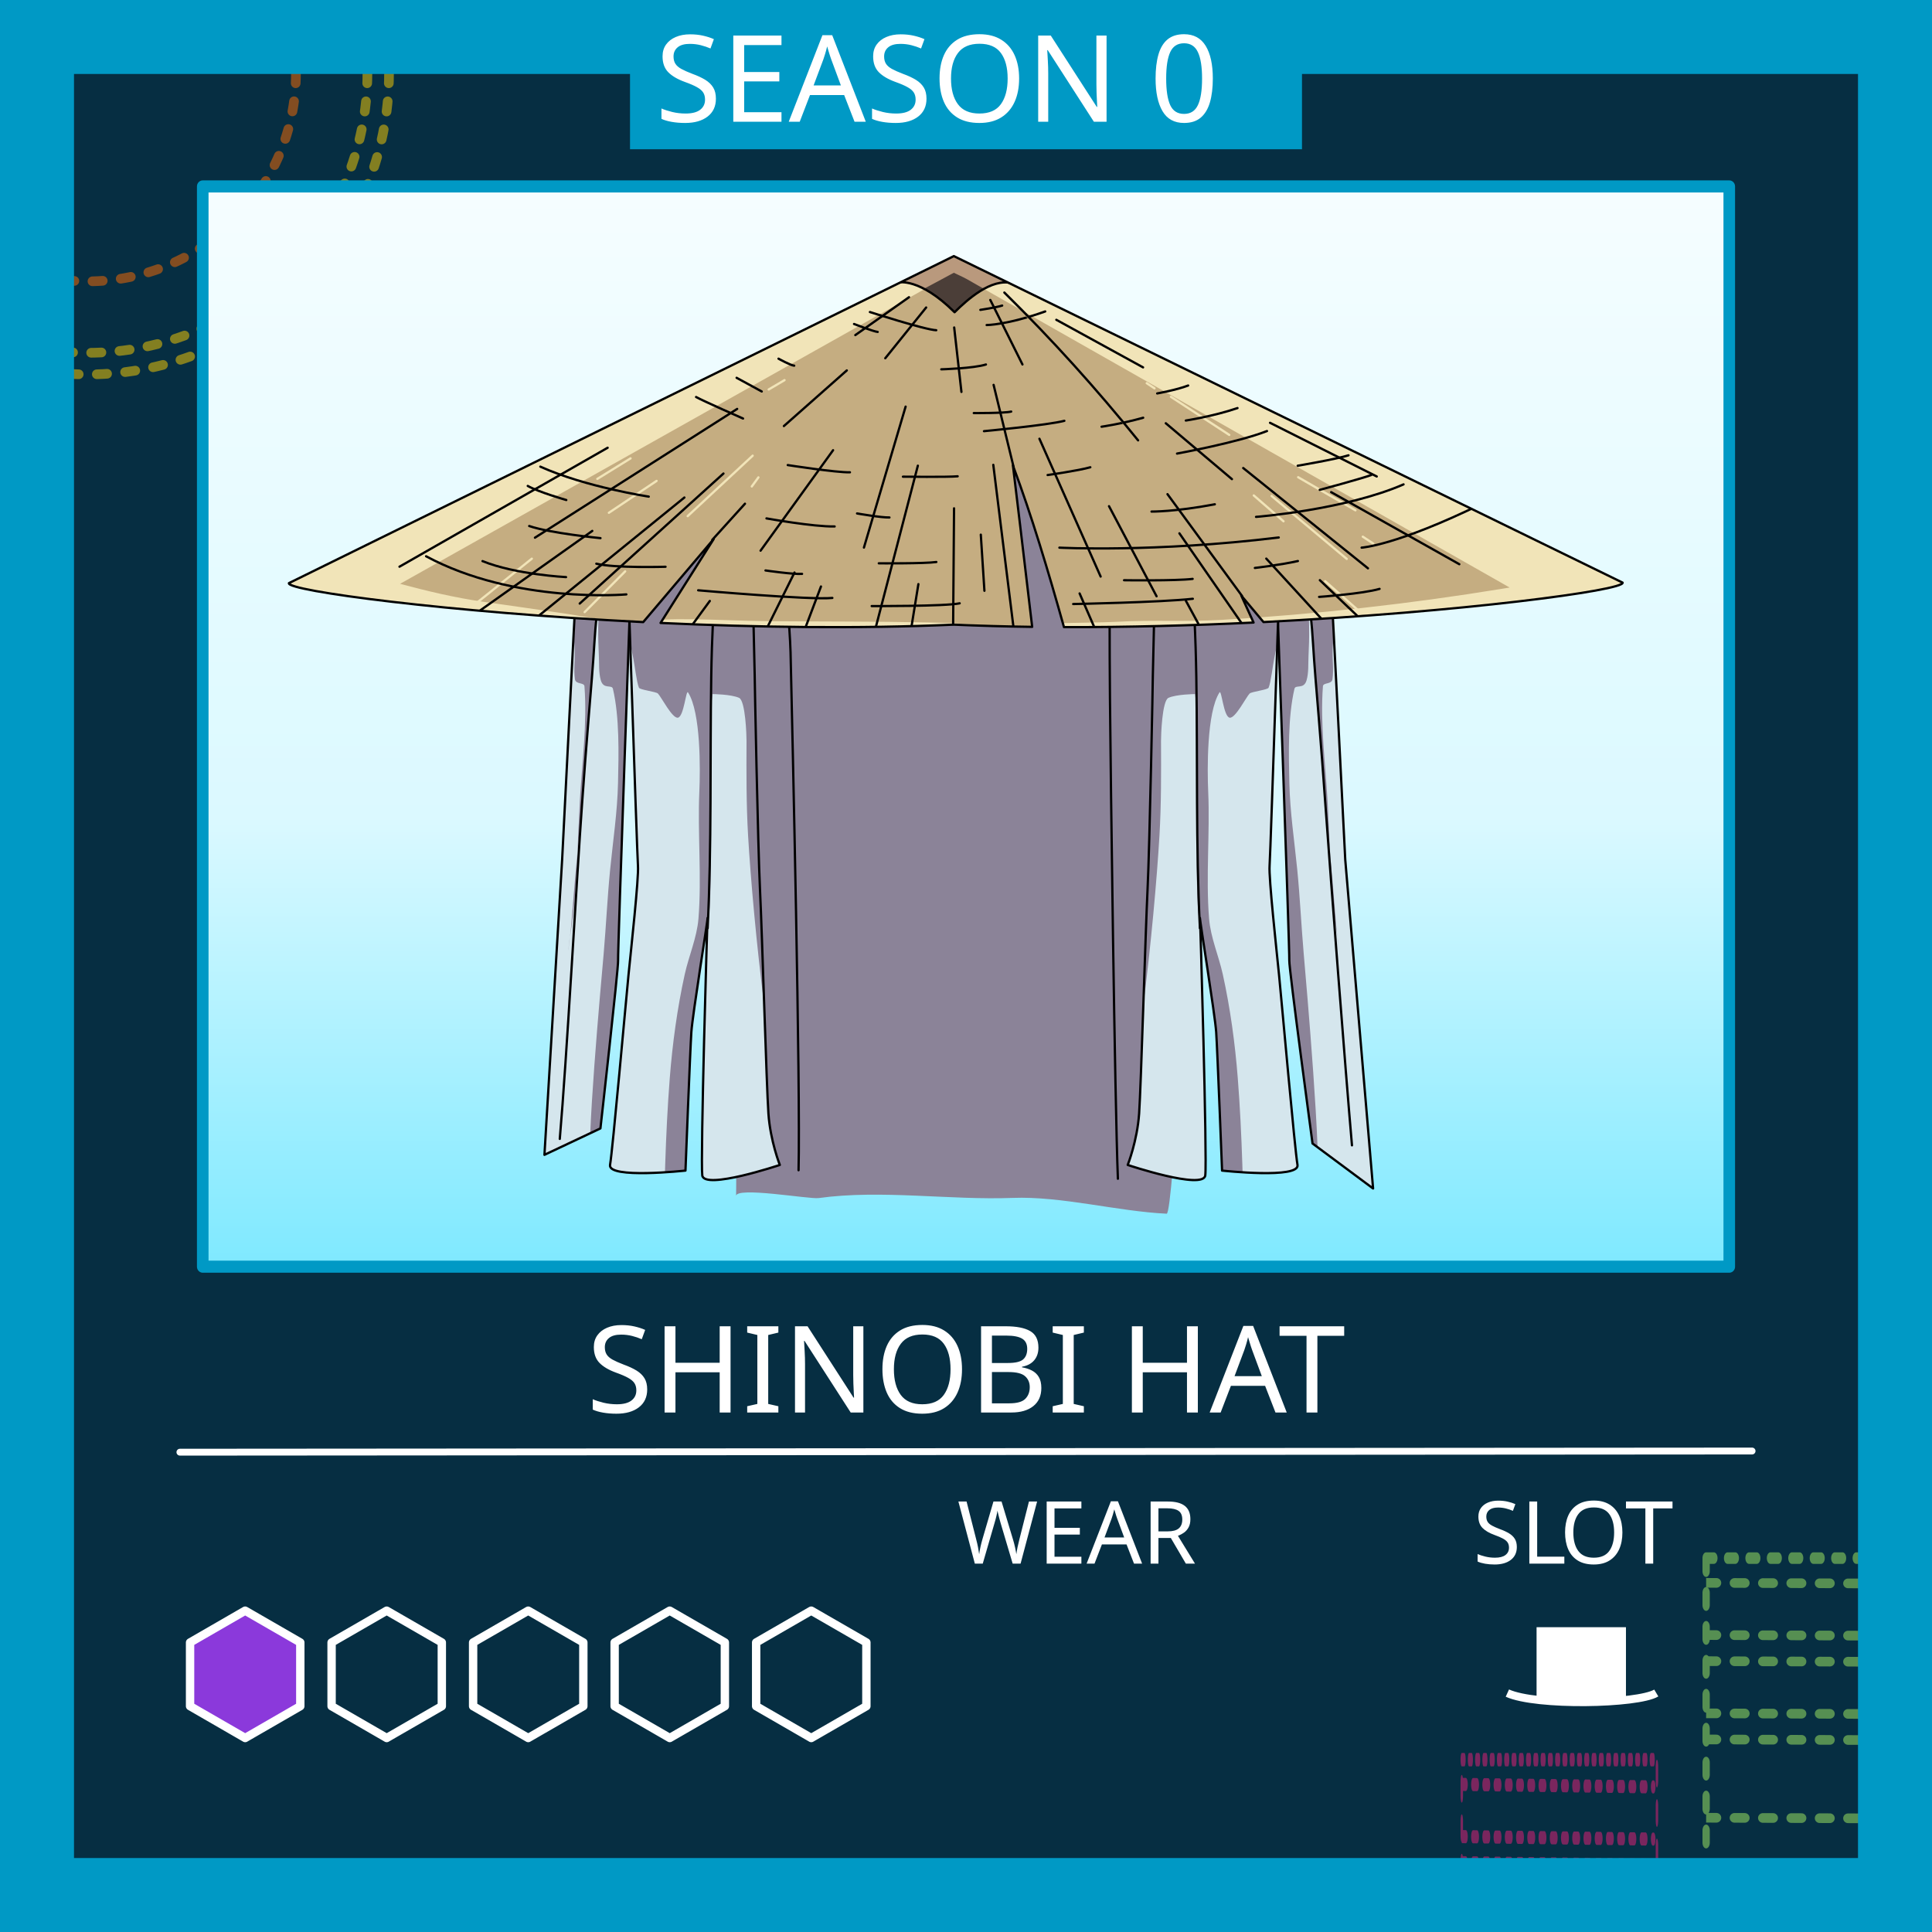
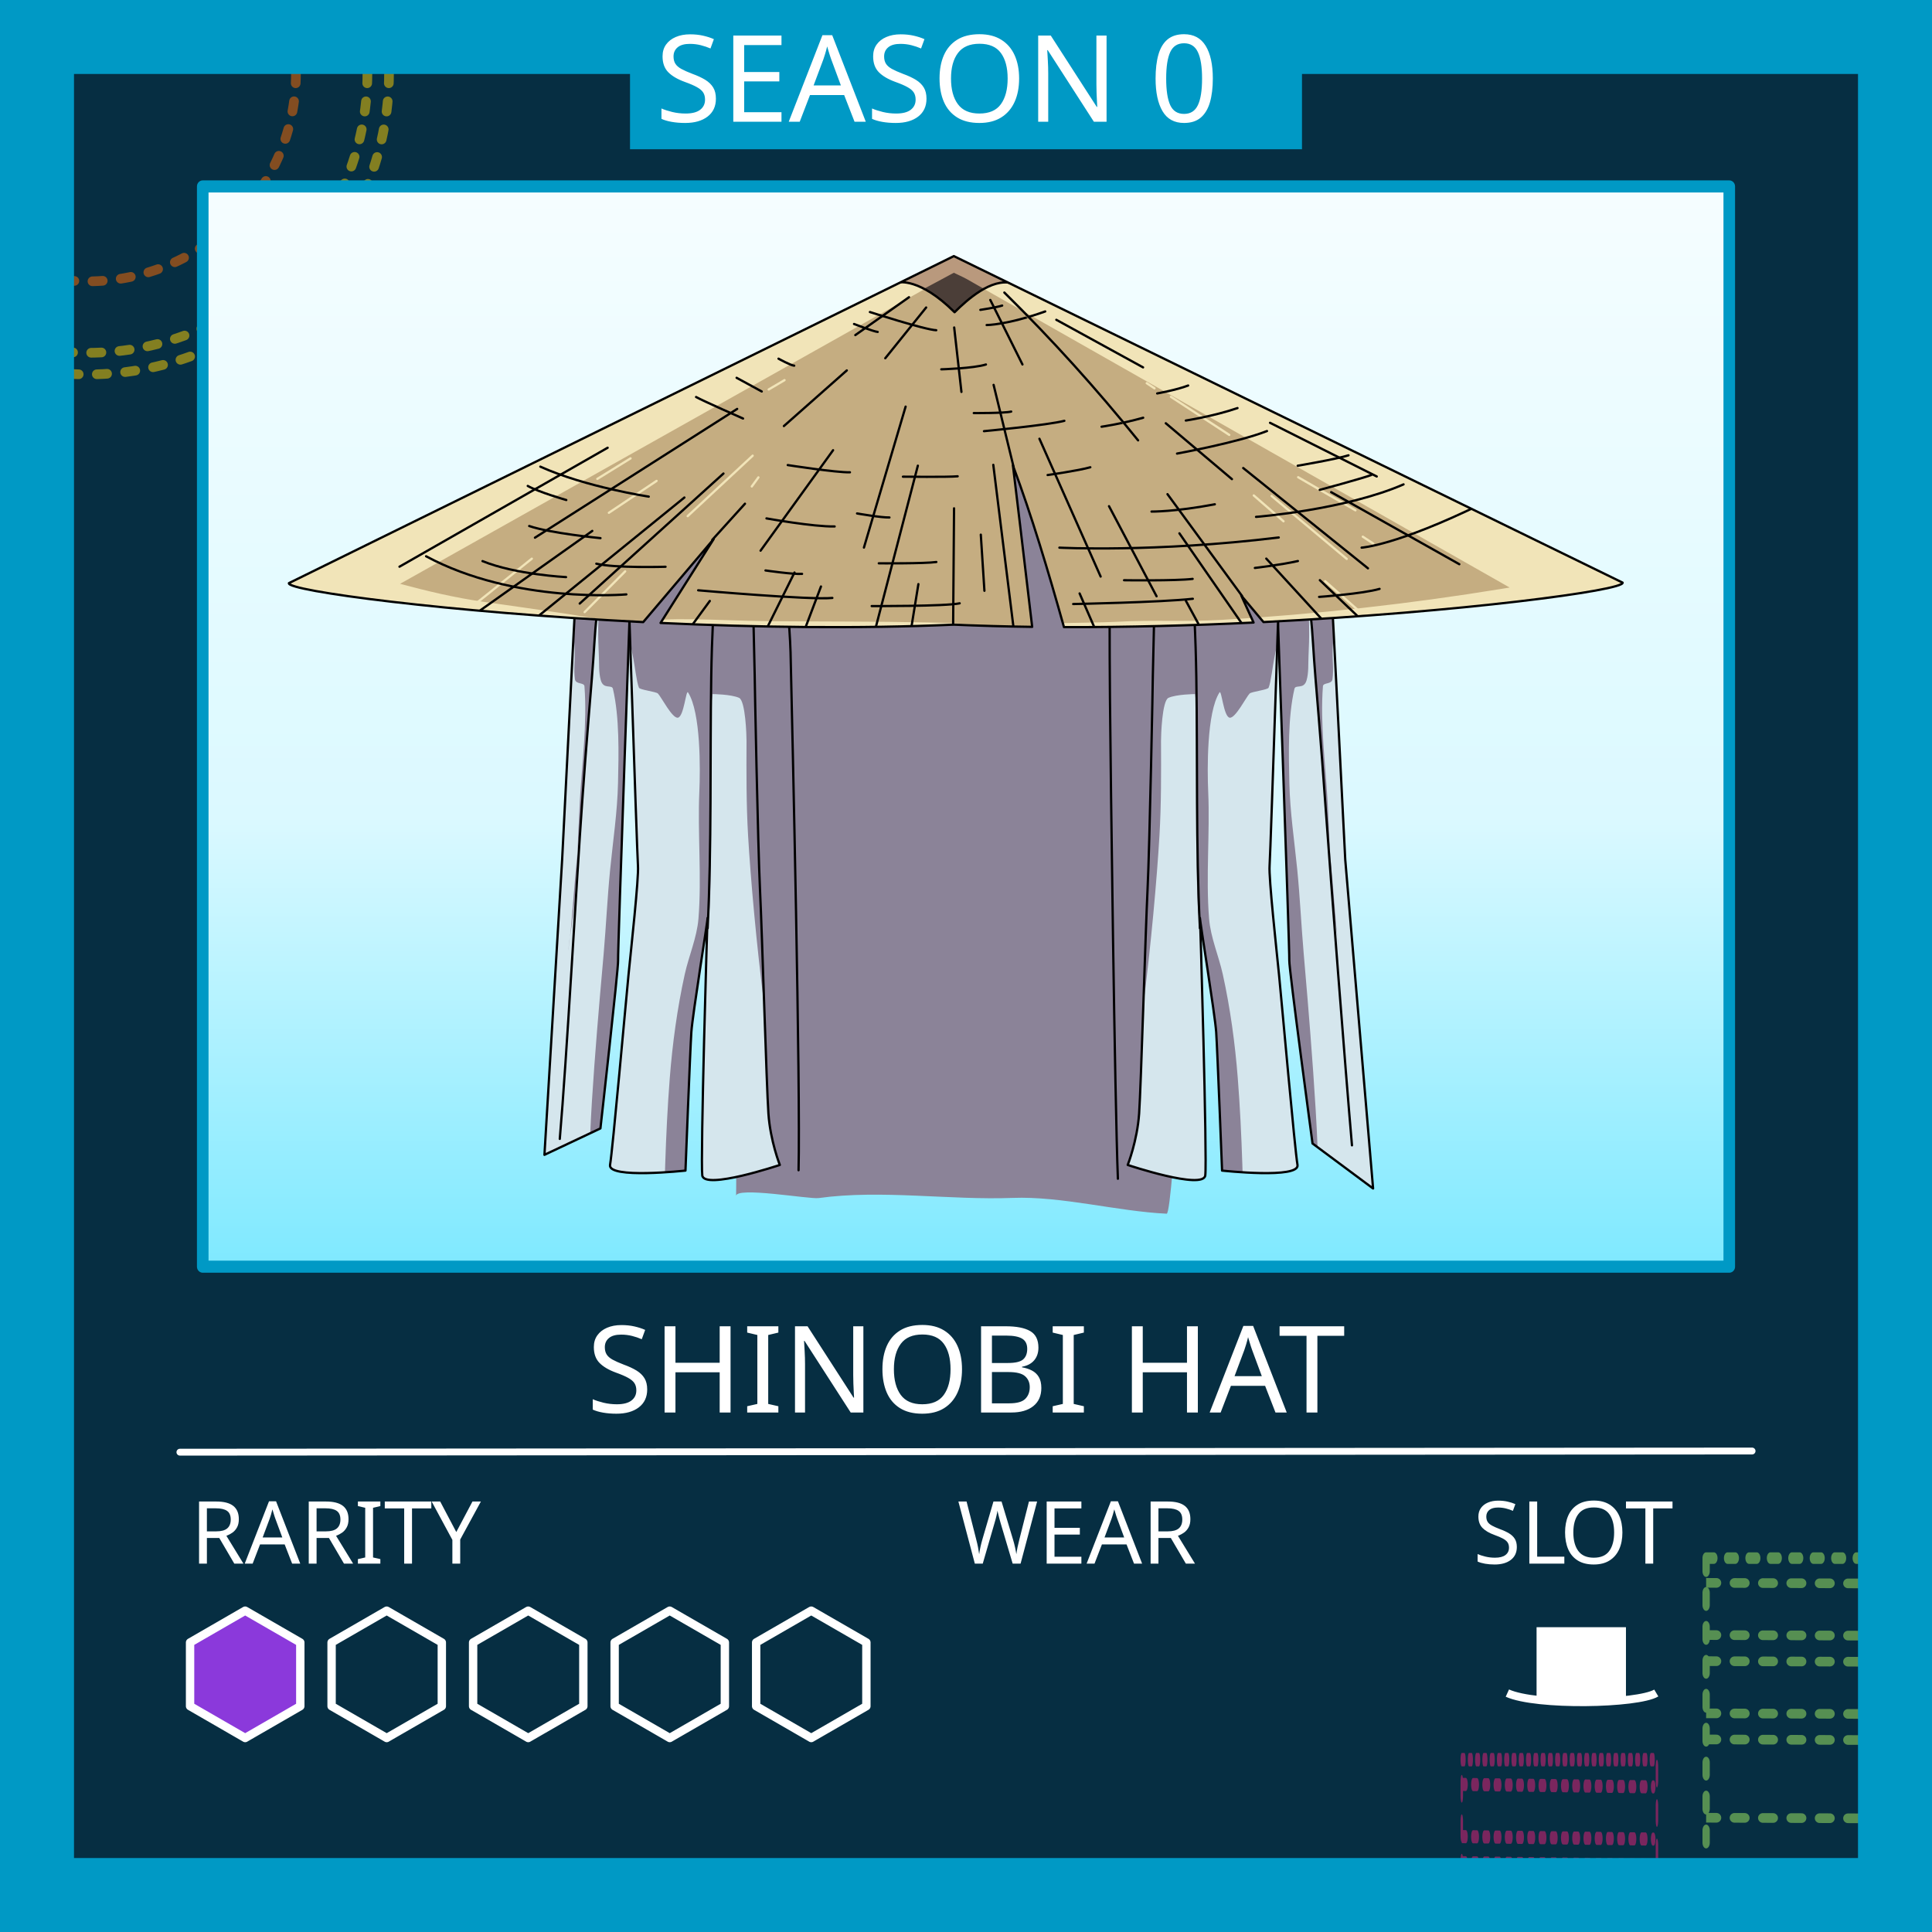
<svg xmlns="http://www.w3.org/2000/svg" width="800px" height="800px" viewBox="0 0 800 800" version="2.0" style="fill-rule: evenodd; clip-rule: evenodd; stroke-linecap: round; stroke-linejoin: round; stroke-miterlimit: 1.5">
  <g id="normal-card">
    <rect id="bg" x="-48.418" y="-9.957" width="931.967" height="871.066" style="fill: rgb(6, 46, 66)" />
    <g id="rectangles" transform="matrix(1,0,0,1,49.4291,64.1339)">
      <g opacity="0.5">
        <g transform="matrix(0.660629,0,0,1.04551,351.522,-81.058)">
          <rect x="462.47" y="633.282" width="419.335" height="322.449" style="fill: none" />
          <clipPath id="_clip1_card_template">
            <rect x="462.47" y="633.282" width="419.335" height="322.449" />
          </clipPath>
          <g clip-path="url(#_clip1_card_template)">
            <g transform="matrix(1.51371,0,0,0.956468,-452.99,37.369)">
              <path d="M604.78,633.282L877.032,634.306" style="fill: none; stroke: rgb(166, 240, 98); stroke-width: 4px; stroke-dasharray: 4.25, 7.5, 0, 0" />
            </g>
            <g transform="matrix(1.51371,0,0,0.956468,-452.99,58.0423)">
              <path d="M604.78,633.282L877.032,634.306" style="fill: none; stroke: rgb(166, 240, 98); stroke-width: 4px; stroke-dasharray: 4.25, 7.5, 0, 0" />
            </g>
            <g transform="matrix(1.51371,0,0,0.956468,-452.99,68.3789)">
              <path d="M604.78,633.282L877.032,634.306" style="fill: none; stroke: rgb(166, 240, 98); stroke-width: 4px; stroke-dasharray: 4.25, 7.5, 0, 0" />
            </g>
            <g transform="matrix(1.51371,0,0,0.956468,-452.99,89.0522)">
              <path d="M604.78,633.282L877.032,634.306" style="fill: none; stroke: rgb(166, 240, 98); stroke-width: 4px; stroke-dasharray: 4.25, 7.5, 0, 0" />
            </g>
            <g transform="matrix(1.51371,0,0,0.956468,-452.99,99.3888)">
              <path d="M604.78,633.282L877.032,634.306" style="fill: none; stroke: rgb(166, 240, 98); stroke-width: 4px; stroke-dasharray: 4.25, 7.5, 0, 0" />
            </g>
            <g transform="matrix(1.51371,0,0,0.956468,-452.99,130.399)">
              <path d="M604.78,633.282L877.032,634.306" style="fill: none; stroke: rgb(166, 240, 98); stroke-width: 4px; stroke-dasharray: 4.25, 7.5, 0, 0" />
            </g>
            <g transform="matrix(1.51371,0,0,0.956468,-452.99,151.072)">
              <path d="M604.78,633.282L877.032,634.306" style="fill: none; stroke: rgb(166, 240, 98); stroke-width: 4px; stroke-dasharray: 4.25, 7.5, 0, 0" />
            </g>
            <g transform="matrix(1.51371,0,0,0.956468,-452.99,171.745)">
              <path d="M604.78,633.282L877.032,634.306" style="fill: none; stroke: rgb(166, 240, 98); stroke-width: 4px; stroke-dasharray: 4.25, 7.5, 0, 0" />
            </g>
          </g>
          <rect x="462.47" y="633.282" width="419.335" height="322.449" style="fill: none; stroke: rgb(166, 240, 98); stroke-width: 4.57px; stroke-dasharray: 4.86, 8.58, 0, 0" />
        </g>
        <g transform="matrix(0.192707,0,0,1.04551,466.744,2.40586)">
          <rect x="462.47" y="633.282" width="419.335" height="322.449" style="fill: none" />
          <clipPath id="_clip2_card_template">
            <rect x="462.47" y="633.282" width="419.335" height="322.449" />
          </clipPath>
          <g clip-path="url(#_clip2_card_template)">
            <g transform="matrix(1.51371,0,0,0.956468,-452.99,37.369)">
              <path d="M604.78,633.282L877.032,634.306" style="fill: none; stroke: rgb(237, 30, 121); stroke-width: 5.43px; stroke-dasharray: 5.77, 10.18, 0, 0" />
            </g>
            <g transform="matrix(1.51371,0,0,0.956468,-452.99,58.0423)">
              <path d="M604.78,633.282L877.032,634.306" style="fill: none; stroke: rgb(237, 30, 121); stroke-width: 5.43px; stroke-dasharray: 5.77, 10.18, 0, 0" />
            </g>
            <g transform="matrix(1.51371,0,0,0.956468,-452.99,68.3789)">
              <path d="M604.78,633.282L877.032,634.306" style="fill: none; stroke: rgb(237, 30, 121); stroke-width: 5.43px; stroke-dasharray: 5.77, 10.18, 0, 0" />
            </g>
            <g transform="matrix(1.51371,0,0,0.956468,-452.99,89.0522)">
              <path d="M604.78,633.282L877.032,634.306" style="fill: none; stroke: rgb(237, 30, 121); stroke-width: 5.43px; stroke-dasharray: 5.77, 10.18, 0, 0" />
            </g>
          </g>
          <rect x="462.47" y="633.282" width="419.335" height="322.449" style="fill: none; stroke: rgb(237, 30, 121); stroke-width: 5.32px; stroke-dasharray: 5.65, 9.98, 0, 0" />
        </g>
      </g>
    </g>
    <g id="circles" opacity="0.5">
      <g transform="matrix(1,0,0,1,-118.853,-94.5905)">
        <circle cx="155.124" cy="124.814" r="124.814" style="fill: none; stroke: rgb(255, 207, 0); stroke-width: 4px; stroke-dasharray: 4.25, 7.5, 0, 0" />
      </g>
      <g transform="matrix(0.928318,0,0,0.928318,-107.734,-85.6437)">
        <circle cx="155.124" cy="124.814" r="124.814" style="fill: none; stroke: rgb(255, 207, 0); stroke-width: 4.31px; stroke-dasharray: 4.58, 8.08, 0, 0" />
      </g>
      <g transform="matrix(0.691272,0,0,0.691272,-70.9623,-56.0571)">
        <circle cx="155.124" cy="124.814" r="124.814" style="fill: none; stroke: rgb(255, 108, 0); stroke-width: 5.79px; stroke-dasharray: 6.15, 10.85, 0, 0" />
      </g>
    </g>
    <g id="rarity-bars" transform="matrix(0.86723,0,0,0.86723,10.4494,88.5493)">
      <g id="rarity-bars-fill">
        <g transform="matrix(0.114833,0,0,0.114833,59.0756,653.445)">
          <path d="M400,117.517L629.266,249.774L629.266,514.685L400.192,646.941L400.192,647.052L400.096,646.997L400,647.052L400,646.941L170.925,514.685L170.925,249.774L400,117.517Z" style="fill: rgb(139, 57, 219)" />
        </g>
      </g>
      <g id="rarity-bars-stroke">
        <g transform="matrix(0.114833,0,0,0.114833,59.0756,653.445)">
          <path d="M400,117.517L629.266,249.774L629.266,514.685L400.192,646.941L400.192,647.052L400.096,646.997L400,647.052L400,646.941L170.925,514.685L170.925,249.774L400,117.517Z" style="fill: none; stroke: white; stroke-width: 34.83px" />
        </g>
        <g transform="matrix(0.114833,0,0,0.114833,126.648,653.445)">
          <path d="M400,117.517L629.266,249.774L629.266,514.685L400.192,646.941L400.192,647.052L400.096,646.997L400,647.052L400,646.941L170.925,514.685L170.925,249.774L400,117.517Z" style="fill: none; stroke: white; stroke-width: 34.83px" />
        </g>
        <g transform="matrix(0.114833,0,0,0.114833,194.22,653.445)">
          <path d="M400,117.517L629.266,249.774L629.266,514.685L400.192,646.941L400.192,647.052L400.096,646.997L400,647.052L400,646.941L170.925,514.685L170.925,249.774L400,117.517Z" style="fill: none; stroke: white; stroke-width: 34.83px" />
        </g>
        <g transform="matrix(0.114833,0,0,0.114833,261.792,653.445)">
          <path d="M400,117.517L629.266,249.774L629.266,514.685L400.192,646.941L400.192,647.052L400.096,646.997L400,647.052L400,646.941L170.925,514.685L170.925,249.774L400,117.517Z" style="fill: none; stroke: white; stroke-width: 34.83px" />
        </g>
        <g transform="matrix(0.114833,0,0,0.114833,329.364,653.445)">
          <path d="M400,117.517L629.266,249.774L629.266,514.685L400.192,646.941L400.192,647.052L400.096,646.997L400,647.052L400,646.941L170.925,514.685L170.925,249.774L400,117.517Z" style="fill: none; stroke: white; stroke-width: 34.83px" />
        </g>
      </g>
+     </g>
+     <g transform="matrix(0.720342,0,0,0.720342,23.1337,330.63)">
+       <text x="77.471px" y="439.84px" style="font-family: 'Futura-Medium', 'Futura', sans-serif; font-weight: 500; font-size: 50px; fill: white">
+         RARIT
+         <tspan x="216.021px " y="439.84px ">Y</tspan>
+       </text>
    </g>
    <g transform="matrix(0.911866,0,0,0.911866,252.534,309.097)">
      <text x="190.763px" y="439.84px" style="font-family: 'Futura-Medium', 'Futura', sans-serif; font-weight: 500; font-size: 50px; fill: white" id="wear_value" />
    </g>
    <g transform="matrix(0.720342,0,0,0.720342,340.614,330.63)">
      <text x="77.471px" y="439.84px" style="font-family: 'Futura-Medium', 'Futura', sans-serif; font-weight: 500; font-size: 50px; fill: white">WEAR</text>
    </g>
    <g id="hat" transform="matrix(1.10125,0,0,1.10125,158.833,-78.5692)">
      <g transform="matrix(1,0,0,1,-51.9094,-2.83465)">
        <path d="M474.461,710.793C485.268,715.724 523.434,714.96 530.456,710.765" style="fill: none; stroke: white; stroke-width: 3px; stroke-linecap: butt" />
      </g>
      <g transform="matrix(1,0,0,0.58812,-0.101996,292.708)">
        <rect x="433.636" y="663.946" width="33.608" height="46.716" style="fill: white" />
      </g>
    </g>
    <g transform="matrix(0.720342,0,0,0.720342,520.614,330.63)">
      <text x="124.102px" y="439.84px" style="font-family: 'Futura-Medium', 'Futura', sans-serif; font-weight: 500; font-size: 50px; fill: white">
        SL
        <tspan x="173.882px 217.217px " y="439.84px 439.84px ">OT</tspan>
      </text>
    </g>
    <g transform="matrix(1,0,0,1,-7.69409,0)">
      <path d="M82.194,602.738L733.196,602.258C733.979,602.258 734.615,601.621 734.614,600.838C734.614,600.055 733.977,599.42 733.194,599.42L82.192,599.9C81.409,599.901 80.773,600.537 80.774,601.321C80.775,602.104 81.411,602.739 82.194,602.738Z" style="fill: white" />
    </g>
    <g transform="matrix(1,0,0,1,120.441,145.046)">
      <text x="77.471px" y="439.84px" style="font-family: 'Futura-Medium', 'Futura', sans-serif; font-weight: 500; font-size: 50px; fill: white">
        <tspan x="122.457px 150.461px " y="439.84px 439.84px ">SHINOBI HAT</tspan>
      </text>
    </g>
    <path id="border" d="M800,801.235L800,-4.106L-0,-4.106L0,801.235L800,801.235ZM260.875,30.644L30.644,30.644C30.644,30.644 30.644,769.356 30.644,769.356C30.644,769.356 769.356,769.356 769.356,769.356L769.356,30.644L539.125,30.644L539.125,61.806L260.875,61.806L260.875,30.644Z" style="fill: rgb(0, 153, 197)" />
    <g id="guide" transform="matrix(1,0,0,1.04284,1.75676,-22.4672)">
      <rect x="82.193" y="95.569" width="632.101" height="428.927" style="fill: url(#_Linear3_card_template); stroke: rgb(0, 153, 197); stroke-width: 4.8px" />
    </g>
    <g transform="translate(215,100)">
      <g transform="scale(0.45)" style="fill-rule: evenodd; clip-rule: evenodd; stroke-linecap: round; stroke-linejoin: round; stroke-miterlimit: 1.5">
        <g id="accessories-back">
          <g id="shinobi-hat-back">
            <path d="M181.032,254.372C177.414,262.055 182.422,278.747 183.21,286.608C185.838,312.827 188.578,339.03 190.861,365.282C194.433,406.367 184.383,558.535 196.186,598.055C199.803,610.166 200.066,884.932 199.482,878.541C198.63,869.22 266.771,881.434 275.586,880.207C332.794,872.243 396.307,882.279 454.035,880.059C498.974,878.33 550.858,892.515 595.78,894.601C601.796,894.88 615.171,627.789 619.491,624.436C626.627,618.898 624.617,598.353 624.969,590.941C626.438,559.98 634.906,419.33 635.833,388.345C636.769,357.06 642.654,268.598 630.176,241.702C620.056,219.89 592.78,206.106 572.574,195.625C509.654,162.985 250.959,245.588 181.032,254.372Z" style="fill: rgb(139, 131, 152)" />
            <clipPath id="_clip1_shinobi_hat">
              <path d="M181.032,254.372C177.414,262.055 182.422,278.747 183.21,286.608C185.838,312.827 188.578,339.03 190.861,365.282C194.433,406.367 184.383,558.535 196.186,598.055C199.803,610.166 200.066,884.932 199.482,878.541C198.63,869.22 266.771,881.434 275.586,880.207C332.794,872.243 396.307,882.279 454.035,880.059C498.974,878.33 550.858,892.515 595.78,894.601C601.796,894.88 615.171,627.789 619.491,624.436C626.627,618.898 624.617,598.353 624.969,590.941C626.438,559.98 634.906,419.33 635.833,388.345C636.769,357.06 642.654,268.598 630.176,241.702C620.056,219.89 592.78,206.106 572.574,195.625C509.654,162.985 250.959,245.588 181.032,254.372Z" />
            </clipPath>
            <g clip-path="url(#_clip1_shinobi_hat)">
              <path d="M248.015,279.135C243.172,301.549 249.096,353.605 249.665,377.818C251.388,451.173 258.921,781.276 257.028,854.608" style="fill: none; stroke: black; stroke-width: 2.1px" />
              <path d="M544.11,309.575C544.1,309.562 544.08,310.03 544.079,310.046C543.859,313.949 543.695,317.851 543.578,321.759C543.343,329.616 543.273,337.475 543.266,345.335C543.246,370.304 543.361,395.276 543.579,420.243C544.212,492.811 548.022,789.91 550.879,862.417" style="fill: none; stroke: black; stroke-width: 2.1px" />
            </g>
            <path d="M696.286,296.397C696.286,296.397 709.029,654.82 708.601,661.56C708.174,668.299 729.981,829.982 729.981,829.982L785.701,871.401L760.085,568.813C760.085,568.813 748.117,331.466 746.786,310.171C745.455,288.875 696.286,296.397 696.286,296.397Z" style="fill: rgb(213, 230, 237)" />
            <clipPath id="_clip2_shinobi_hat">
              <path d="M696.286,296.397C696.286,296.397 709.029,654.82 708.601,661.56C708.174,668.299 729.981,829.982 729.981,829.982L785.701,871.401L760.085,568.813C760.085,568.813 748.117,331.466 746.786,310.171C745.455,288.875 696.286,296.397 696.286,296.397Z" />
            </clipPath>
            <g clip-path="url(#_clip2_shinobi_hat)">
              <path d="M703.028,762.094C701.897,761.086 700.992,744.174 700.793,742.154C698.806,721.95 696.957,701.724 695.544,681.47C689.911,600.719 698.631,520.082 696.538,439.333C695.692,406.708 694.517,374.102 691.316,341.607C688.868,316.755 684.774,292.113 682.154,267.29C680.709,253.594 678.772,239.03 680.633,225.288C681.185,221.207 682.539,213.269 687.688,212.356C691.083,211.753 694.023,214.638 696.231,216.788C701.878,222.287 707.321,228.146 711.686,234.735C718.892,245.614 716.994,262.271 717.697,274.694C718.745,293.231 723.901,310.632 725.59,328.913C727.178,346.101 727.182,364.174 726.287,381.397C725.9,388.846 726.58,396.656 724.456,403.893C721.954,412.424 714.335,407.365 713.346,411.604C707.206,437.91 708.045,471.504 708.659,498.32C709.27,524.992 713.278,551.391 715.907,577.901C718.457,603.617 719.632,629.477 721.856,655.23C724.325,683.831 738.601,845.149 734.333,873.723L703.028,762.094ZM745.958,561.608C745.264,554.171 744.551,546.738 743.824,539.312C736.159,460.974 734.046,382.04 723.443,303.999C720.897,285.258 717.229,265.787 717.351,246.825C717.391,240.571 719.317,230.548 727.124,229.681C737.848,228.491 746.268,241.189 749.205,249.72C756.668,271.397 752.401,295.954 751.422,318.41C750.941,329.434 751.612,340.548 750.919,351.545C750.413,359.579 748.764,367.46 748.49,375.524C748.183,384.56 749.591,393.736 748.315,402.736C747.599,407.788 739.833,405.528 739.549,409.27C736.943,443.677 741.781,479.872 743.776,514.229C744.694,530.025 745.256,545.826 745.958,561.608C747.618,579.387 749.172,597.188 750.562,614.977C751.219,623.38 751.852,631.729 752.883,640.093L752.899,640.221C753.083,641.361 753.273,642.501 753.468,643.64L754.373,651.977C754.457,652.368 754.519,652.67 754.424,652.438L754.373,651.977C754.308,651.668 754.229,651.303 754.205,651.106C754.096,650.207 754.025,649.305 753.935,648.404C753.663,645.668 753.238,642.949 752.899,640.221C748.679,614.146 747.126,587.905 745.958,561.608Z" style="fill: rgb(139, 131, 152)" />
              <path d="M726.623,327.553C726.718,327.567 727.197,337.296 728.295,344.95C729.178,351.099 729.954,362.031 730.326,368.229C731.62,389.794 733.731,414.291 735.635,437.268C737.892,464.507 739.729,489.281 741.691,516.536C746.943,589.513 759.93,758.781 766.27,831.69" style="fill: none; stroke: black; stroke-width: 2.1px" />
            </g>
            <path d="M696.286,296.397C696.286,296.397 709.029,654.82 708.601,661.56C708.174,668.299 729.981,829.982 729.981,829.982L785.701,871.401L760.085,568.813C760.085,568.813 748.117,331.466 746.786,310.171C745.455,288.875 696.286,296.397 696.286,296.397Z" style="fill: none; stroke: black; stroke-width: 2.1px" />
            <g transform="matrix(-1,0,0,1,799.571,0)">
              <path d="M696.286,296.397C696.286,296.397 709.029,654.82 708.601,661.56C708.174,668.299 724.852,816.113 724.852,816.113L776.36,840.426L760.085,568.813C760.085,568.813 748.117,331.466 746.786,310.171C745.455,288.875 696.286,296.397 696.286,296.397Z" style="fill: rgb(213, 230, 237)" />
              <clipPath id="_clip3_shinobi_hat">
                <path d="M696.286,296.397C696.286,296.397 709.029,654.82 708.601,661.56C708.174,668.299 724.852,816.113 724.852,816.113L776.36,840.426L760.085,568.813C760.085,568.813 748.117,331.466 746.786,310.171C745.455,288.875 696.286,296.397 696.286,296.397Z" />
              </clipPath>
              <g clip-path="url(#_clip3_shinobi_hat)">
                <path d="M703.028,762.094C701.897,761.086 700.992,744.174 700.793,742.154C698.806,721.95 696.957,701.724 695.544,681.47C689.911,600.719 698.631,520.082 696.538,439.333C695.692,406.708 694.517,374.102 691.316,341.607C688.868,316.755 684.774,292.113 682.154,267.29C680.709,253.594 678.772,239.03 680.633,225.288C681.185,221.207 682.539,213.269 687.688,212.356C691.083,211.753 694.023,214.638 696.231,216.788C701.878,222.287 707.321,228.146 711.686,234.735C718.892,245.614 716.994,262.271 717.697,274.694C718.745,293.231 723.901,310.632 725.59,328.913C727.178,346.101 727.182,364.174 726.287,381.397C725.9,388.846 726.58,396.656 724.456,403.893C721.954,412.424 714.335,407.365 713.346,411.604C707.206,437.91 708.045,471.504 708.659,498.32C709.27,524.992 713.278,551.391 715.907,577.901C718.457,603.617 719.632,629.477 721.856,655.23C724.325,683.831 738.304,833.613 734.037,862.186L703.028,762.094ZM745.958,561.608C745.264,554.171 744.551,546.738 743.824,539.312C736.159,460.974 734.046,382.04 723.443,303.999C720.897,285.258 717.229,265.787 717.351,246.825C717.391,240.571 719.317,230.548 727.124,229.681C737.848,228.491 746.268,241.189 749.205,249.72C756.668,271.397 752.401,295.954 751.422,318.41C750.941,329.434 751.612,340.548 750.919,351.545C750.413,359.579 748.764,367.46 748.49,375.524C748.183,384.56 749.591,393.736 748.315,402.736C747.599,407.788 739.833,405.528 739.549,409.27C736.943,443.677 741.781,479.872 743.776,514.229C744.694,530.025 745.256,545.826 745.958,561.608C747.618,579.387 749.172,597.188 750.562,614.977C751.219,623.38 751.852,631.729 752.883,640.093L752.899,640.221C753.083,641.361 753.273,642.501 753.468,643.64L754.373,651.977C754.457,652.368 754.519,652.67 754.424,652.438L754.373,651.977C754.308,651.668 754.229,651.303 754.205,651.106C754.096,650.207 754.025,649.305 753.935,648.404C753.663,645.668 753.238,642.949 752.899,640.221C748.679,614.146 747.126,587.905 745.958,561.608Z" style="fill: rgb(139, 131, 152)" />
                <path d="M726.623,327.553C726.718,327.567 727.197,337.296 728.295,344.95C729.178,351.099 729.954,362.031 730.326,368.229C731.62,389.794 733.731,414.291 735.635,437.268C737.892,464.507 739.729,489.281 741.691,516.536C746.943,589.513 755.905,752.854 762.245,825.763" style="fill: none; stroke: black; stroke-width: 2.1px" />
              </g>
              <path d="M696.286,296.397C696.286,296.397 709.029,654.82 708.601,661.56C708.174,668.299 724.852,816.113 724.852,816.113L776.36,840.426L760.085,568.813C760.085,568.813 748.117,331.466 746.786,310.171C745.455,288.875 696.286,296.397 696.286,296.397Z" style="fill: none; stroke: black; stroke-width: 2.1px" />
            </g>
          </g>
        </g>
        <g id="accessories">
          <g id="shinobi-hat-front">
            <path d="M97.552,231.188C97.552,231.188 108.376,563.387 109.257,574.412C110.137,585.437 102.884,651.479 100.555,674.894C98.226,698.308 85.946,836.527 83.578,849.661C81.21,862.795 152.976,854.925 152.976,854.925C152.976,854.925 157.297,743.649 158.39,727.501C159.483,711.354 173.571,624.396 173.334,622.499C173.096,620.603 166.618,845.744 168.439,859.374C170.26,873.005 239.799,849.732 239.799,849.732C239.799,849.732 231.054,827.771 229.301,802.46C227.547,777.149 223.484,635.952 221.545,596.231C219.606,556.51 216.579,400.673 216.674,399.184C216.77,397.695 213.692,270.36 213.53,269.651C213.367,268.942 193.242,213.339 193.242,213.339L97.552,231.188Z" style="fill: rgb(213, 230, 237)" />
            <clipPath id="_clip4_shinobi_hat">
              <path d="M97.552,231.188C97.552,231.188 108.376,563.387 109.257,574.412C110.137,585.437 102.884,651.479 100.555,674.894C98.226,698.308 85.946,836.527 83.578,849.661C81.21,862.795 152.976,854.925 152.976,854.925C152.976,854.925 157.297,743.649 158.39,727.501C159.483,711.354 173.571,624.396 173.334,622.499C173.096,620.603 166.618,845.744 168.439,859.374C170.26,873.005 239.799,849.732 239.799,849.732C239.799,849.732 231.054,827.771 229.301,802.46C227.547,777.149 223.484,635.952 221.545,596.231C219.606,556.51 216.579,400.673 216.674,399.184C216.77,397.695 213.692,270.36 213.53,269.651C213.367,268.942 193.242,213.339 193.242,213.339L97.552,231.188Z" />
            </clipPath>
            <g clip-path="url(#_clip4_shinobi_hat)">
              <path d="M86.159,237.826C86.914,236.013 86.058,241.755 86.171,243.715C86.392,247.563 86.645,251.409 86.946,255.252C87.87,267.046 88.845,278.845 90.182,290.601C93.724,321.752 98.584,352.874 104.957,383.581C106.3,390.049 107.974,405.328 110.15,410.578C110.982,412.585 125.877,414.181 127.644,415.966C130.732,419.086 140.79,439.054 145.996,438.186C151.606,437.251 153.441,411.959 155.341,414.927C167.159,433.381 166.642,485.772 165.728,506.415C164.058,544.082 168.021,585.083 164.914,623.19C163.496,640.584 156.049,657.343 152.297,674.378C145.428,705.567 141.022,737.888 138.533,769.715C134.412,822.403 133.467,875.383 132.527,928.21C132.375,936.745 127.281,977.819 142.767,976.385C153.031,975.434 158.007,956.224 159.909,948.565C167.574,917.699 162.917,883.788 163.861,852.247C164.998,814.266 163.129,776.144 164.852,738.245C166.16,709.463 167.199,680.165 169.94,651.49C171.199,638.326 174.587,625.52 175.3,612.283C177.033,580.1 175.795,547.311 176.27,515.049C176.648,489.332 175.738,463.542 175.738,437.813C175.738,434.03 177.8,416.444 177.8,416.444C177.8,416.444 195.013,416.598 202.323,419.929C208.178,422.597 209.178,454.48 209.157,459.517C209.034,488.626 208.894,517.781 210.605,546.922C212.891,585.866 218.373,647.612 225.457,702.729C227.822,721.129 230.571,721.621 234.289,739.796C236.786,752.006 243.89,755.731 244.746,755.117C249.479,751.718 247.63,729.504 247.822,724.69C249.09,692.892 250.037,661.071 250.867,629.259C251.622,600.283 252.18,571.302 252.963,542.327C253.601,518.689 253.978,495.044 254.318,471.4C254.572,453.743 254.874,436.087 255.1,418.429C255.276,404.717 255.475,391.005 255.642,377.293C256.32,321.894 246.272,193.413 160.545,234.001" style="fill: rgb(139, 131, 152)" />
              <path d="M179.288,329.116C180.612,329.976 178.466,344.811 178.391,346.385C177.535,364.509 176.961,382.715 176.676,400.857C175.465,477.725 177.198,555.162 173.36,631.918" style="fill: none; stroke: black; stroke-width: 2.1px" />
            </g>
            <path d="M97.552,231.188C97.552,231.188 108.376,563.387 109.257,574.412C110.137,585.437 102.884,651.479 100.555,674.894C98.226,698.308 85.946,836.527 83.578,849.661C81.21,862.795 152.976,854.925 152.976,854.925C152.976,854.925 157.297,743.649 158.39,727.501C159.483,711.354 173.571,624.396 173.334,622.499C173.096,620.603 166.618,845.744 168.439,859.374C170.26,873.005 239.799,849.732 239.799,849.732C239.799,849.732 231.054,827.771 229.301,802.46C227.547,777.149 223.484,635.952 221.545,596.231C219.606,556.51 216.579,400.673 216.674,399.184C216.77,397.695 213.692,270.36 213.53,269.651C213.367,268.942 193.242,213.339 193.242,213.339L97.552,231.188Z" style="fill: none; stroke: black; stroke-width: 2.1px" />
            <g transform="matrix(-1,0,0,1,799.717,0)">
              <path d="M97.552,231.188C97.552,231.188 108.376,563.387 109.257,574.412C110.137,585.437 102.884,651.479 100.555,674.894C98.226,698.308 85.946,836.527 83.578,849.661C81.21,862.795 152.976,854.925 152.976,854.925C152.976,854.925 157.297,743.649 158.39,727.501C159.483,711.354 173.571,624.396 173.334,622.499C173.096,620.603 166.618,845.744 168.439,859.374C170.26,873.005 239.799,849.732 239.799,849.732C239.799,849.732 231.054,827.771 229.301,802.46C227.547,777.149 223.484,635.952 221.545,596.231C219.606,556.51 216.579,400.673 216.674,399.184C216.77,397.695 213.692,270.36 213.53,269.651C213.367,268.942 193.242,213.339 193.242,213.339L97.552,231.188Z" style="fill: rgb(213, 230, 237)" />
              <clipPath id="_clip5_shinobi_hat">
                <path d="M97.552,231.188C97.552,231.188 108.376,563.387 109.257,574.412C110.137,585.437 102.884,651.479 100.555,674.894C98.226,698.308 85.946,836.527 83.578,849.661C81.21,862.795 152.976,854.925 152.976,854.925C152.976,854.925 157.297,743.649 158.39,727.501C159.483,711.354 173.571,624.396 173.334,622.499C173.096,620.603 166.618,845.744 168.439,859.374C170.26,873.005 239.799,849.732 239.799,849.732C239.799,849.732 231.054,827.771 229.301,802.46C227.547,777.149 223.484,635.952 221.545,596.231C219.606,556.51 216.579,400.673 216.674,399.184C216.77,397.695 213.692,270.36 213.53,269.651C213.367,268.942 193.242,213.339 193.242,213.339L97.552,231.188Z" />
              </clipPath>
              <g clip-path="url(#_clip5_shinobi_hat)">
                <path d="M86.159,237.826C86.914,236.013 86.058,241.755 86.171,243.715C86.392,247.563 86.645,251.409 86.946,255.252C87.87,267.046 88.845,278.845 90.182,290.601C93.724,321.752 98.584,352.874 104.957,383.581C106.3,390.049 107.974,405.328 110.15,410.578C110.982,412.585 125.877,414.181 127.644,415.966C130.732,419.086 140.79,439.054 145.996,438.186C151.606,437.251 153.441,411.959 155.341,414.927C167.159,433.381 166.642,485.772 165.728,506.415C164.058,544.082 168.021,585.083 164.914,623.19C163.496,640.584 156.049,657.343 152.297,674.378C145.428,705.567 141.022,737.888 138.533,769.715C134.412,822.403 133.467,875.383 132.527,928.21C132.375,936.745 127.281,977.819 142.767,976.385C153.031,975.434 158.007,956.224 159.909,948.565C167.574,917.699 162.917,883.788 163.861,852.247C164.998,814.266 163.129,776.144 164.852,738.245C166.16,709.463 167.199,680.165 169.94,651.49C171.199,638.326 174.587,625.52 175.3,612.283C177.033,580.1 175.795,547.311 176.27,515.049C176.648,489.332 175.738,463.542 175.738,437.813C175.738,434.03 177.8,416.444 177.8,416.444C177.8,416.444 195.013,416.598 202.323,419.929C208.178,422.597 209.178,454.48 209.157,459.517C209.034,488.626 208.894,517.781 210.605,546.922C212.891,585.866 218.373,647.612 225.457,702.729C227.822,721.129 230.571,721.621 234.289,739.796C236.786,752.006 243.89,755.731 244.746,755.117C249.479,751.718 247.63,729.504 247.822,724.69C249.09,692.892 250.037,661.071 250.867,629.259C251.622,600.283 252.18,571.302 252.963,542.327C253.601,518.689 253.978,495.044 254.318,471.4C254.572,453.743 254.874,436.087 255.1,418.429C255.276,404.717 255.475,391.005 255.642,377.293C256.32,321.894 246.272,193.413 160.545,234.001" style="fill: rgb(139, 131, 152)" />
                <path d="M179.288,329.116C180.612,329.976 178.466,344.811 178.391,346.385C177.535,364.509 176.961,382.715 176.676,400.857C175.465,477.725 177.198,555.162 173.36,631.918" style="fill: none; stroke: black; stroke-width: 2.1px" />
              </g>
              <path d="M97.552,231.188C97.552,231.188 108.376,563.387 109.257,574.412C110.137,585.437 102.884,651.479 100.555,674.894C98.226,698.308 85.946,836.527 83.578,849.661C81.21,862.795 152.976,854.925 152.976,854.925C152.976,854.925 157.297,743.649 158.39,727.501C159.483,711.354 173.571,624.396 173.334,622.499C173.096,620.603 166.618,845.744 168.439,859.374C170.26,873.005 239.799,849.732 239.799,849.732C239.799,849.732 231.054,827.771 229.301,802.46C227.547,777.149 223.484,635.952 221.545,596.231C219.606,556.51 216.579,400.673 216.674,399.184C216.77,397.695 213.692,270.36 213.53,269.651C213.367,268.942 193.242,213.339 193.242,213.339L97.552,231.188Z" style="fill: none; stroke: black; stroke-width: 2.1px" />
            </g>
            <path d="M114.093,350.219C-65.939,341.146 -214.237,321.35 -211.926,314.355L399.91,13.451L399.91,13.432L399.928,13.441L399.946,13.432L399.947,13.451L1015.29,313.889C1017.61,320.907 866.772,341.017 684.862,350.188L664.408,325.816L675.733,350.637C619.141,353.359 559.783,354.996 501.265,354.836C486.818,303.298 471.402,251.852 454.307,206.125C454.307,206.125 467.836,318.574 471.999,354.602C447.635,354.275 423.522,353.612 399.928,352.559C312.301,356.467 217.875,355.06 130.059,350.991L178.992,273.714L114.093,350.219Z" style="fill: rgb(197, 173, 129)" />
            <clipPath id="_clip6_shinobi_hat">
              <path d="M114.093,350.219C-65.939,341.146 -214.237,321.35 -211.926,314.355L399.91,13.451L399.91,13.432L399.928,13.441L399.946,13.432L399.947,13.451L1015.29,313.889C1017.61,320.907 866.772,341.017 684.862,350.188L664.408,325.816L675.733,350.637C619.141,353.359 559.783,354.996 501.265,354.836C486.818,303.298 471.402,251.852 454.307,206.125C454.307,206.125 467.836,318.574 471.999,354.602C447.635,354.275 423.522,353.612 399.928,352.559C312.301,356.467 217.875,355.06 130.059,350.991L178.992,273.714L114.093,350.219Z" />
            </clipPath>
            <g clip-path="url(#_clip6_shinobi_hat)">
              <g id="highlights">
                <path d="M911.386,318.416L400.895,28.456L423.518,2.58L988.535,274.51L1005.94,300.384C1018.52,297.389 1031.46,293.419 1032.06,295.348C1033.51,299.959 1028.7,312.104 1027.61,316.676C1026.7,320.457 1025.52,324.006 1024.08,327.341L1085.52,418.667L988.664,362.906C973.532,370.915 956.09,376.005 939.769,380.153C835.276,406.708 690.592,395.754 582.581,387.554L488.163,351.416C499.36,351.035 538.783,350.597 549.966,349.951C582.81,348.052 613.959,350.091 646.787,348.158C733.08,343.076 818.854,333.526 904.196,319.595C906.594,319.204 908.992,318.811 911.386,318.416ZM457.369,355.593C457.224,355.555 457.046,355.485 456.931,355.479C454.026,355.325 451.135,354.977 448.236,354.745C442.124,354.257 436.01,353.794 429.899,353.281C411.942,351.772 393.943,350.875 375.927,350.513C327.509,349.542 277.673,349.792 229.253,349.378C205.315,349.173 182.808,347.891 158.872,347.615C141.123,347.41 124.004,347.533 106.599,351.314C104.167,351.843 91.435,353.209 91.04,356.29C90.6,359.726 104.145,361.516 105.914,361.849C124.279,365.308 142.962,367.301 161.5,369.577C239.018,379.094 316.681,385.161 394.26,373.313L457.369,355.593ZM-206.972,288.724C-220.609,285.509 -234.348,282.458 -248.184,280.254C-250.727,279.849 -260.45,277.23 -262.268,280.349C-264.355,283.928 -253.016,291.022 -251.145,292.395C-235.761,303.686 -219.675,314.075 -203.083,323.496C-202.438,323.862 -201.793,324.226 -201.154,324.584L-194.847,363.468L-161.197,344.324C-102.855,369.364 -40.659,380.06 23.938,376.102L82.461,348.653C83.927,348.352 79.538,348.003 78.058,347.79C75.124,347.368 72.18,346.982 69.235,346.65C60.59,345.675 52.049,343.846 43.446,342.56C17.702,338.711 -8.122,335.121 -33.899,331.392C-59.52,327.686 -84.643,321.689 -109.621,314.982L381.28,39.125L391.619,8.886L-215.413,236.685L-206.972,288.724ZM457.369,355.593L457.609,355.526C457.618,355.637 457.509,355.63 457.369,355.593Z" style="fill: rgb(241, 228, 184)" />
                <path d="M71.865,218.439L102.454,199.556" style="fill: none; stroke: rgb(241, 228, 184); stroke-width: 2.1px" />
                <path d="M229.555,136.156L244.131,127.576" style="fill: none; stroke: rgb(241, 228, 184); stroke-width: 2.1px" />
                <path d="M11.598,291.86L-41.971,334.832" style="fill: none; stroke: rgb(241, 228, 184); stroke-width: 2.1px" />
                <path d="M126.386,220.295L82.498,249.634" style="fill: none; stroke: rgb(241, 228, 184); stroke-width: 2.1px" />
                <path d="M214.8,197.085L155.01,252.7" style="fill: none; stroke: rgb(241, 228, 184); stroke-width: 2.1px" />
                <path d="M97.481,303.53L60.192,341.036" style="fill: none; stroke: rgb(241, 228, 184); stroke-width: 2.1px" />
                <path d="M220.101,217.059L214.011,225.395" style="fill: none; stroke: rgb(241, 228, 184); stroke-width: 2.1px" />
                <path d="M577.442,130.373L584.576,135.119" style="fill: none; stroke: rgb(241, 228, 184); stroke-width: 2.1px" />
                <path d="M599.679,142.92L653.36,177.97" style="fill: none; stroke: rgb(241, 228, 184); stroke-width: 2.1px" />
                <path d="M716.758,216.915L769.451,247.329" style="fill: none; stroke: rgb(241, 228, 184); stroke-width: 2.1px" />
                <path d="M776.234,271.622L785.917,278.023" style="fill: none; stroke: rgb(241, 228, 184); stroke-width: 2.1px" />
                <path d="M692.321,234.178L761.457,292.071" style="fill: none; stroke: rgb(241, 228, 184); stroke-width: 2.1px" />
                <path d="M675.926,233.675L703.272,257.449" style="fill: none; stroke: rgb(241, 228, 184); stroke-width: 2.1px" />
                <path d="M741.609,312.6L776.023,342.929" style="fill: none; stroke: rgb(241, 228, 184); stroke-width: 2.1px" />
              </g>
              <g id="lines">
                <g id="horizontal">
                  <path d="M98.557,324.721C98.557,324.721 -3.916,333.711 -85.703,289.651" style="fill: none; stroke: black; stroke-width: 2.1px" />
                  <path d="M43.083,308.817C43.083,308.817 -3.561,306.433 -33.777,294.099" style="fill: none; stroke: black; stroke-width: 2.1px" />
                  <path d="M134.643,299.304C134.643,299.304 87.964,300.687 70.941,296.475" style="fill: none; stroke: black; stroke-width: 2.1px" />
                  <path d="M74.775,272.962C74.775,272.962 28.541,268.461 9.185,261.806" style="fill: none; stroke: black; stroke-width: 2.1px" />
                  <path d="M43.319,237.884C43.319,237.884 17.672,230.543 7.845,224.921" style="fill: none; stroke: black; stroke-width: 2.1px" />
                  <path d="M119.182,234.742C119.182,234.742 61.087,225.998 19.42,207.173" style="fill: none; stroke: black; stroke-width: 2.1px" />
                  <path d="M205.965,162.897C205.965,162.897 169.662,146.941 162.737,143.094" style="fill: none; stroke: black; stroke-width: 2.1px" />
                  <path d="M200.029,125.426L223.151,138.006" style="fill: none; stroke: black; stroke-width: 2.1px" />
                  <path d="M238.58,107.824C238.58,107.824 249.832,114.059 253.024,114.249" style="fill: none; stroke: black; stroke-width: 2.1px" />
                  <path d="M308.082,75.906C308.082,75.906 325.919,82.826 329.84,83.208" style="fill: none; stroke: black; stroke-width: 2.1px" />
                  <path d="M322.685,64.898C322.685,64.898 373.739,81.337 383.733,81.638" style="fill: none; stroke: black; stroke-width: 2.1px" />
                  <path d="M164.671,320.955C164.671,320.955 268.099,330.03 288.131,327.989" style="fill: none; stroke: black; stroke-width: 2.1px" />
                  <path d="M226.622,302.697C226.622,302.697 252.304,306.448 260.26,305.851" style="fill: none; stroke: black; stroke-width: 2.1px" />
                  <path d="M227.518,254.797C227.518,254.797 270.682,262.616 290.241,262.204" style="fill: none; stroke: black; stroke-width: 2.1px" />
                  <path d="M247.078,205.728C247.078,205.728 291.94,212.729 304.312,212.373" style="fill: none; stroke: black; stroke-width: 2.1px" />
                  <path d="M310.861,250.24C310.861,250.24 333.33,254.198 340.667,253.932" style="fill: none; stroke: black; stroke-width: 2.1px" />
                  <path d="M330.863,296.126C330.863,296.126 373.387,296.473 383.823,294.92" style="fill: none; stroke: black; stroke-width: 2.1px" />
                  <path d="M324.339,335.468C324.339,335.468 392.601,335.764 405.282,332.922" style="fill: none; stroke: black; stroke-width: 2.1px" />
                  <path d="M353.078,216.407C353.078,216.407 394.695,216.925 403.441,216.044" style="fill: none; stroke: black; stroke-width: 2.1px" />
                  <path d="M388.359,117.619C388.359,117.619 417.993,116.798 429.455,113.178" style="fill: none; stroke: black; stroke-width: 2.1px" />
                  <path d="M418.279,157.871C418.279,157.871 446.545,158.071 452.697,156.491" style="fill: none; stroke: black; stroke-width: 2.1px" />
                  <path d="M427.648,174.521C427.648,174.521 486.533,168.998 501.628,164.99" style="fill: none; stroke: black; stroke-width: 2.1px" />
                  <path d="M486.215,214.897C486.215,214.897 514.992,210.789 525.502,207.732" style="fill: none; stroke: black; stroke-width: 2.1px" />
                  <path d="M497.046,281.717C497.046,281.717 584.185,286.327 698.88,272.361" style="fill: none; stroke: black; stroke-width: 2.1px" />
                  <path d="M581.832,248.515C581.832,248.515 603.109,248.816 640.075,241.809" style="fill: none; stroke: black; stroke-width: 2.1px" />
                  <path d="M535.852,170.434C535.852,170.434 554.105,167.825 574.162,162.164" style="fill: none; stroke: black; stroke-width: 2.1px" />
                  <path d="M424.329,62.914C424.329,62.914 438.931,60.725 444.395,58.955" style="fill: none; stroke: black; stroke-width: 2.1px" />
                  <path d="M430.114,76.883C430.114,76.883 448.728,76.896 483.998,64.365" style="fill: none; stroke: black; stroke-width: 2.1px" />
                  <path d="M587.045,139.812C587.045,139.812 605.038,136.572 615.533,132.517" style="fill: none; stroke: black; stroke-width: 2.1px" />
                  <path d="M613.384,164.737C613.384,164.737 638.54,160.928 660.937,153.286" style="fill: none; stroke: black; stroke-width: 2.1px" />
                  <path d="M605.304,195.145C605.304,195.145 661.338,184.923 688.07,174.411" style="fill: none; stroke: black; stroke-width: 2.1px" />
                  <path d="M556.549,311.688C556.549,311.688 604.277,312.363 619.658,310.458" style="fill: none; stroke: black; stroke-width: 2.1px" />
                  <path d="M509.736,333.589C509.736,333.589 589.444,332.077 619.828,328.762" style="fill: none; stroke: black; stroke-width: 2.1px" />
                  <path d="M676.92,300.387C676.92,300.387 701.172,297.547 716.513,294.022" style="fill: none; stroke: black; stroke-width: 2.1px" />
                  <path d="M736.029,327.026C736.029,327.026 775.988,324.232 791.656,319.648" style="fill: none; stroke: black; stroke-width: 2.1px" />
                  <path d="M716.337,206.332C716.337,206.332 751.348,200.395 763.079,196.753" style="fill: none; stroke: black; stroke-width: 2.1px" />
                  <path d="M736.591,228.547C736.591,228.547 774.357,218.403 784.023,214.889" style="fill: none; stroke: black; stroke-width: 2.1px" />
                  <path d="M677.993,253.399C677.993,253.399 759.4,247.095 813.731,223.493" style="fill: none; stroke: black; stroke-width: 2.1px" />
                  <path d="M775.152,281.703C775.152,281.703 806.991,279.905 886.404,241.01" style="fill: none; stroke: black; stroke-width: 2.1px" />
                </g>
                <g id="vertical">
                  <path d="M81.364,189.782L-110.182,299.225" style="fill: none; stroke: black; stroke-width: 2.1px" />
                  <path d="M14.479,272.527L200.549,154.055" style="fill: none; stroke: black; stroke-width: 2.1px" />
                  <path d="M400.115,245.523L399.27,352.763" style="fill: none; stroke: black; stroke-width: 2.1px" />
                  <path d="M424.732,269.759L428.059,321.392" style="fill: none; stroke: black; stroke-width: 2.1px" />
                  <path d="M436.221,205.517L454.825,355.109" style="fill: none; stroke: black; stroke-width: 2.1px" />
                  <path d="M436.509,131.929L454.871,207.312" style="fill: none; stroke: black; stroke-width: 2.1px" />
                  <path d="M433.47,53.801L463.056,113.132" style="fill: none; stroke: black; stroke-width: 2.1px" />
                  <path d="M478.678,181.508L534.997,308.309" style="fill: none; stroke: black; stroke-width: 2.1px" />
                  <path d="M515.644,323.851L528.849,354.195" style="fill: none; stroke: black; stroke-width: 2.1px" />
                  <path d="M542.71,243.558L586.457,326.449" style="fill: none; stroke: black; stroke-width: 2.1px" />
                  <path d="M446.404,46.973C490.685,90.601 530.978,135.36 569.464,182.995" style="fill: rgb(197, 173, 129); stroke: black; stroke-width: 2.1px" />
                  <path d="M494.226,72.05L574.045,115.831" style="fill: none; stroke: black; stroke-width: 2.1px" />
                  <path d="M594.958,167.246L655.811,218.656" style="fill: none; stroke: black; stroke-width: 2.1px" />
                  <path d="M607.486,268.54L665.795,352.757" style="fill: none; stroke: black; stroke-width: 2.1px" />
                  <path d="M613.467,330.664L624.83,351.572" style="fill: none; stroke: black; stroke-width: 2.1px" />
                  <path d="M596.512,232.496L665.164,326.227" style="fill: none; stroke: black; stroke-width: 2.1px" />
                  <path d="M687.423,291.788L740.191,349.364" style="fill: none; stroke: black; stroke-width: 2.1px" />
                  <path d="M736.732,311.642L774.283,347.476" style="fill: none; stroke: black; stroke-width: 2.1px" />
                  <path d="M666.2,208.452L780.985,300.735" style="fill: none; stroke: black; stroke-width: 2.1px" />
                  <path d="M67.227,266.316L-50.433,349.778" style="fill: none; stroke: black; stroke-width: 2.1px" />
                  <path d="M11.641,349.522L151.977,235.583" style="fill: none; stroke: black; stroke-width: 2.1px" />
                  <path d="M55.664,333.149L187.924,213.509" style="fill: none; stroke: black; stroke-width: 2.1px" />
                  <path d="M243.537,169.824L301.429,118.627" style="fill: none; stroke: black; stroke-width: 2.1px" />
                  <path d="M309.26,86.126L358.657,51.27" style="fill: none; stroke: black; stroke-width: 2.1px" />
                  <path d="M336.822,107.431L374.438,60.736" style="fill: none; stroke: black; stroke-width: 2.1px" />
                  <path d="M222.077,284.492L288.802,192.053" style="fill: none; stroke: black; stroke-width: 2.1px" />
                  <path d="M177.634,274.528L207.722,241.293" style="fill: none; stroke: black; stroke-width: 2.1px" />
                  <path d="M159.932,351.839L175.362,330.761" style="fill: none; stroke: black; stroke-width: 2.1px" />
                  <path d="M228.373,354.838L253.289,304.61" style="fill: none; stroke: black; stroke-width: 2.1px" />
                  <path d="M263.85,353.995L277.661,317.454" style="fill: none; stroke: black; stroke-width: 2.1px" />
                  <path d="M317.198,281.638L355.551,151.934" style="fill: none; stroke: black; stroke-width: 2.1px" />
                  <path d="M328.146,354.801L366.801,206.292" style="fill: none; stroke: black; stroke-width: 2.1px" />
                  <path d="M361.122,353.307L367.297,315.262" style="fill: none; stroke: black; stroke-width: 2.1px" />
                  <path d="M400.236,79.124L406.906,138.401" style="fill: none; stroke: black; stroke-width: 2.1px" />
                  <path d="M747.127,230.642L865.047,296.956" style="fill: none; stroke: black; stroke-width: 2.1px" />
                  <path d="M690.88,166.83L789.064,216.211" style="fill: none; stroke: black; stroke-width: 2.1px" />
                </g>
              </g>
              <path d="M348.894,37.745C348.894,37.745 368.21,32.834 400.589,65.082C412.455,53.29 434.448,33.645 453.315,38.339C472.182,43.033 458.672,27.979 458.672,27.979L429.586,9.805L393.748,1.114L354.087,20.806L348.894,37.745Z" style="fill: rgb(75, 62, 56)" />
              <clipPath id="_clip7_shinobi_hat">
                <path d="M348.894,37.745C348.894,37.745 368.21,32.834 400.589,65.082C412.455,53.29 434.448,33.645 453.315,38.339C472.182,43.033 458.672,27.979 458.672,27.979L429.586,9.805L393.748,1.114L354.087,20.806L348.894,37.745Z" />
              </clipPath>
              <g clip-path="url(#_clip7_shinobi_hat)">
                <path d="M357.592,50.958C357.574,50.941 358.659,50.503 358.977,50.354C360.146,49.81 361.31,49.253 362.467,48.684C365.798,47.045 368.303,45.778 371.563,44C379.673,39.577 399.899,28.763 399.899,28.763C399.899,28.763 409.125,33.031 412.063,34.712C419.599,39.024 427.155,43.31 434.751,47.515C437.649,49.119 441.762,52.45 445.13,52.799C447.652,53.061 450.456,51.437 452.634,50.391C457.718,47.948 466.291,43.681 465.694,36.873C464.497,23.205 446.345,15.343 435.098,13.259C418.656,10.213 401.086,11.993 384.806,15.194C369.043,18.294 355.153,22.472 346.196,36.536" style="fill: rgb(185, 153, 125)" />
              </g>
              <path d="M348.894,37.745C348.894,37.745 368.21,32.834 400.589,65.082C412.455,53.29 434.448,33.645 453.315,38.339C472.182,43.033 458.672,27.979 458.672,27.979L429.586,9.805L393.748,1.114L354.087,20.806L348.894,37.745Z" style="fill: none; stroke: black; stroke-width: 2.1px" />
            </g>
            <path d="M114.093,350.219C-65.939,341.146 -214.237,321.35 -211.926,314.355L399.91,13.451L399.91,13.432L399.928,13.441L399.946,13.432L399.947,13.451L1015.29,313.889C1017.61,320.907 866.772,341.017 684.862,350.188L664.408,325.816L675.733,350.637C619.141,353.359 559.783,354.996 501.265,354.836C486.818,303.298 471.402,251.852 454.307,206.125C454.307,206.125 467.836,318.574 471.999,354.602C447.635,354.275 423.522,353.612 399.928,352.559C312.301,356.467 217.875,355.06 130.059,350.991L178.992,273.714L114.093,350.219Z" style="fill: none; stroke: black; stroke-width: 2.1px" />
          </g>
        </g>
      </g>
      <defs>
        <linearGradient id="_Linear2_kitsune_mask" x1="0" y1="0" x2="1" y2="0" gradientUnits="userSpaceOnUse" gradientTransform="matrix(1,0,0,-1,0,-0.0513998)">
          <stop offset="0" style="stop-color: rgb(241, 90, 36); stop-opacity: 1" />
          <stop offset="0.21" style="stop-color: rgb(241, 90, 36); stop-opacity: 1" />
          <stop offset="0.68" style="stop-color: rgb(251, 176, 59); stop-opacity: 1" />
          <stop offset="1" style="stop-color: rgb(251, 176, 59); stop-opacity: 1" />
        </linearGradient>
        <linearGradient id="_Linear3_kitsune_mask" x1="0" y1="0" x2="1" y2="0" gradientUnits="userSpaceOnUse" gradientTransform="matrix(1,5.55112e-17,5.55112e-17,-1,0,-0.0515017)">
          <stop offset="0" style="stop-color: rgb(237, 30, 121); stop-opacity: 1" />
          <stop offset="0.21" style="stop-color: rgb(237, 30, 121); stop-opacity: 1" />
          <stop offset="0.89" style="stop-color: rgb(82, 39, 133); stop-opacity: 1" />
          <stop offset="1" style="stop-color: rgb(82, 39, 133); stop-opacity: 1" />
        </linearGradient>
      </defs>
    </g>
    <g transform="matrix(1,0,0,1,7.6296,-2.65748)">
      <text x="263.72px" y="53.076px" style="font-family: 'Futura-Medium', 'Futura', sans-serif; font-weight: 500; font-size: 50px; fill: white">SEASON 0</text>
    </g>
  </g>
  <defs>
    <linearGradient id="_Linear3_card_template" x1="0" y1="0" x2="1" y2="0" gradientUnits="userSpaceOnUse" gradientTransform="matrix(3.89688e-14,-610.267,636.408,3.73681e-14,398.243,614.74)">
      <stop offset="0" style="stop-color: rgb(80, 225, 255); stop-opacity: 1" />
      <stop offset="0.44" style="stop-color: rgb(219, 249, 255); stop-opacity: 1" />
      <stop offset="1" style="stop-color: white; stop-opacity: 1" />
    </linearGradient>
  </defs>
</svg>
